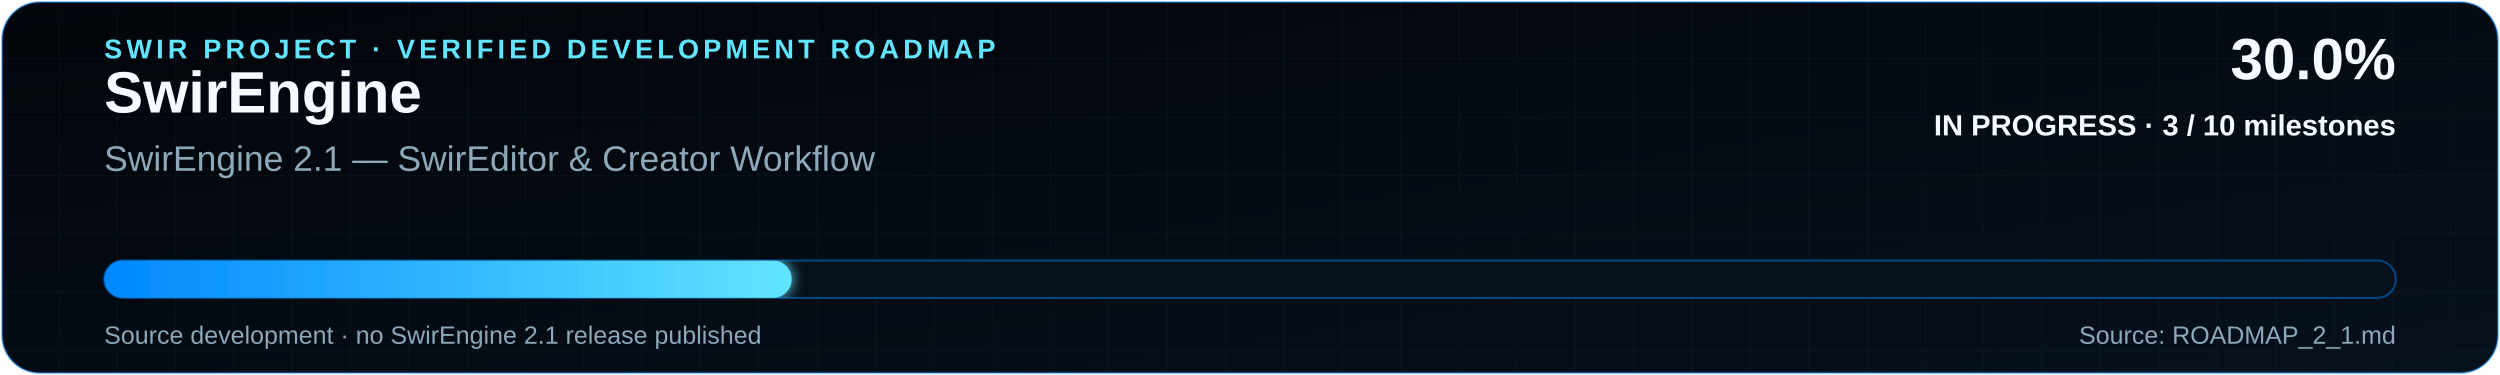
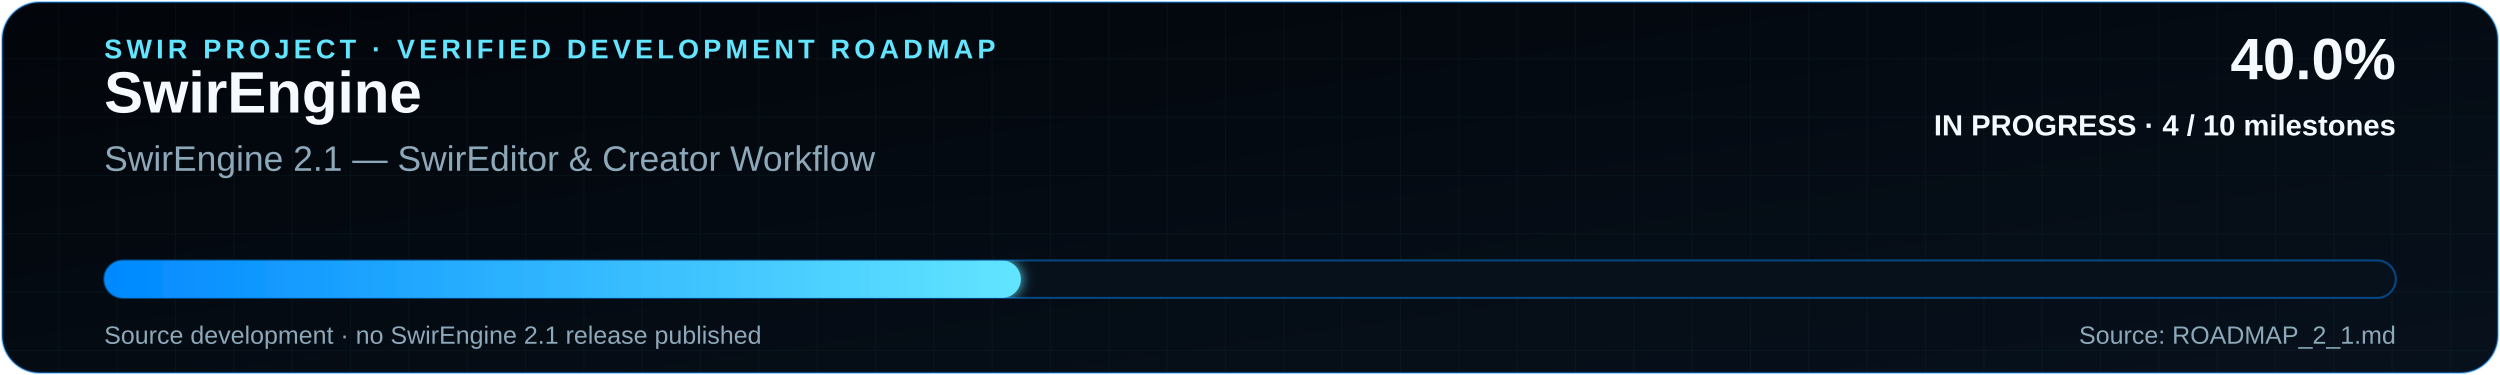
<svg xmlns="http://www.w3.org/2000/svg" width="1200" height="180" viewBox="0 0 1200 180" role="img" aria-labelledby="title desc">
  <defs>
    <linearGradient id="panel" x1="0" y1="0" x2="1" y2="1">
      <stop offset="0" stop-color="#02050A" />
      <stop offset="1" stop-color="#07111C" />
    </linearGradient>
    <linearGradient id="progressGradient" x1="0" y1="0" x2="1" y2="0">
      <stop offset="0" stop-color="#0088FF" />
      <stop offset="1" stop-color="#62E5FF" />
    </linearGradient>
    <filter id="softGlow" x="-10%" y="-80%" width="120%" height="260%">
      <feGaussianBlur stdDeviation="3" result="blur" />
      <feMerge>
        <feMergeNode in="blur" />
        <feMergeNode in="SourceGraphic" />
      </feMerge>
    </filter>
    <pattern id="grid" width="28" height="28" patternUnits="userSpaceOnUse">
      <path d="M 28 0 L 0 0 0 28" fill="none" stroke="#62E5FF" stroke-opacity="0.035" stroke-width="1" />
    </pattern>
    <clipPath id="trackClip">
      <rect x="50" y="125" width="1100" height="18" rx="9" />
    </clipPath>
    <style>
      text { font-family: "Segoe UI", Arial, sans-serif; }
      .label { fill:#62E5FF;font-size:13px;font-weight:700;letter-spacing:2px; }
      .project { fill:#F4FAFF;font-size:28px;font-weight:700; }
      .scope { fill:#8DA8B8;font-size:17px; }
      .meta { fill:#F4FAFF;font-size:14px;font-weight:600; }
      .release { fill:#8DA8B8;font-size:12px; }
    </style>
  </defs>
  <rect x="1" y="1" width="1198" height="178" rx="18" fill="url(#panel)" stroke="#0088FF" stroke-opacity="0.42" />
  <rect x="1" y="1" width="1198" height="178" rx="18" fill="url(#grid)" />
  <text x="50" y="28" class="label">SWIR PROJECT · VERIFIED DEVELOPMENT ROADMAP</text>
  <text x="50" y="54" class="project">SwirEngine</text>
  <text x="50" y="82" class="scope">SwirEngine 2.1 — SwirEditor &amp; Creator Workflow</text>
-   <text x="1150" y="38" text-anchor="end" class="project">30.0%</text>
-   <text x="1150" y="65" text-anchor="end" class="meta">IN PROGRESS · 3 / 10 milestones</text>
+   <text x="1150" y="38" text-anchor="end" class="project">40.0%</text>
+   <text x="1150" y="65" text-anchor="end" class="meta">IN PROGRESS · 4 / 10 milestones</text>
  <rect x="50" y="125" width="1100" height="18" rx="9" fill="#07111C" stroke="#0088FF" stroke-opacity="0.45" />
-   <rect x="50" y="125" width="330" height="18" rx="9" fill="url(#progressGradient)" filter="url(#softGlow)" clip-path="url(#trackClip)" />
+   <rect x="50" y="125" width="440" height="18" rx="9" fill="url(#progressGradient)" filter="url(#softGlow)" clip-path="url(#trackClip)" />
  <text x="50" y="165" class="release">Source development · no SwirEngine 2.1 release published</text>
  <text x="1150" y="165" text-anchor="end" class="release">Source: ROADMAP_2_1.md</text>
</svg>
